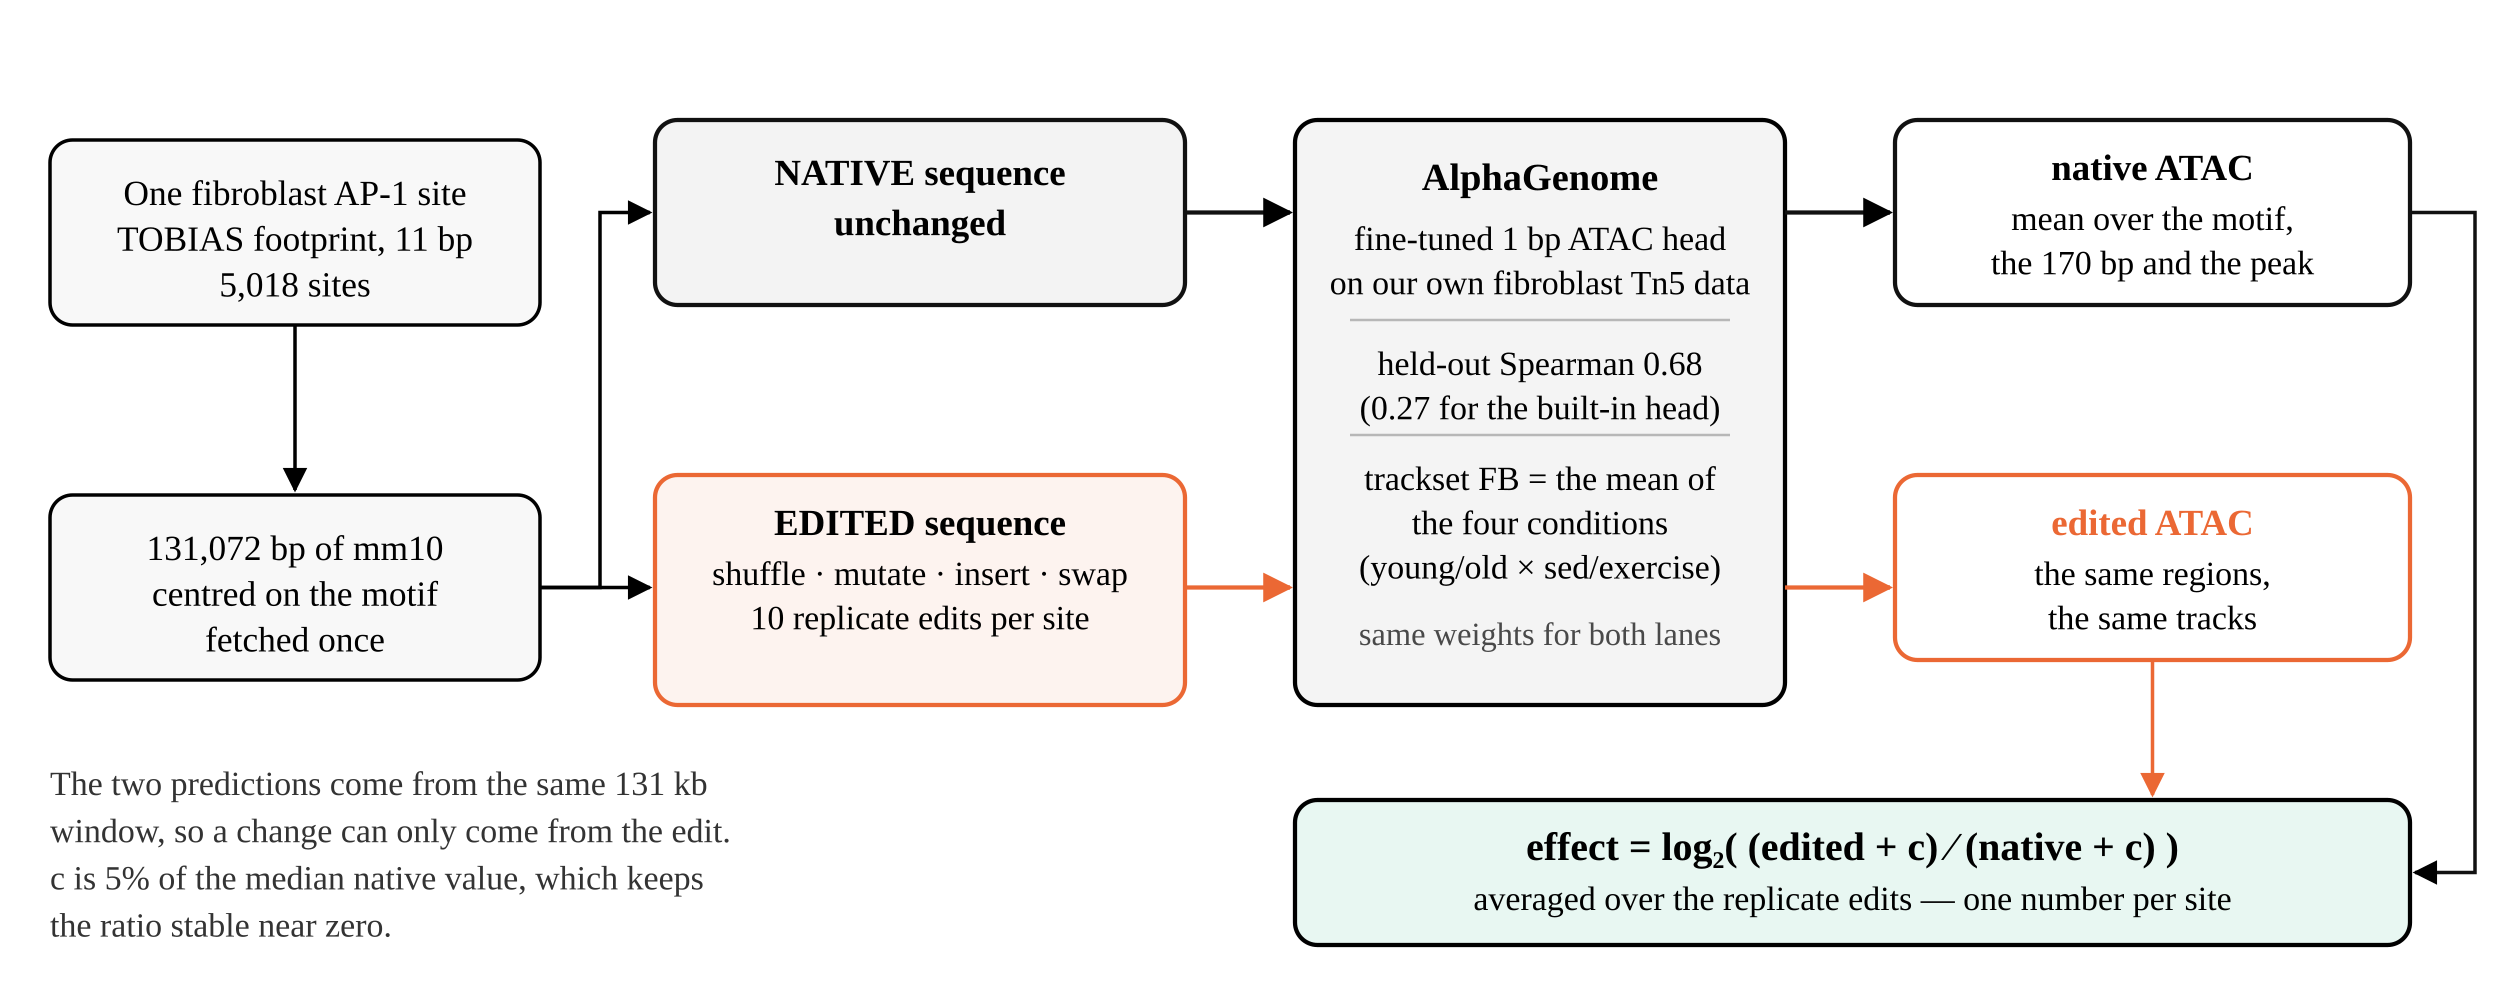
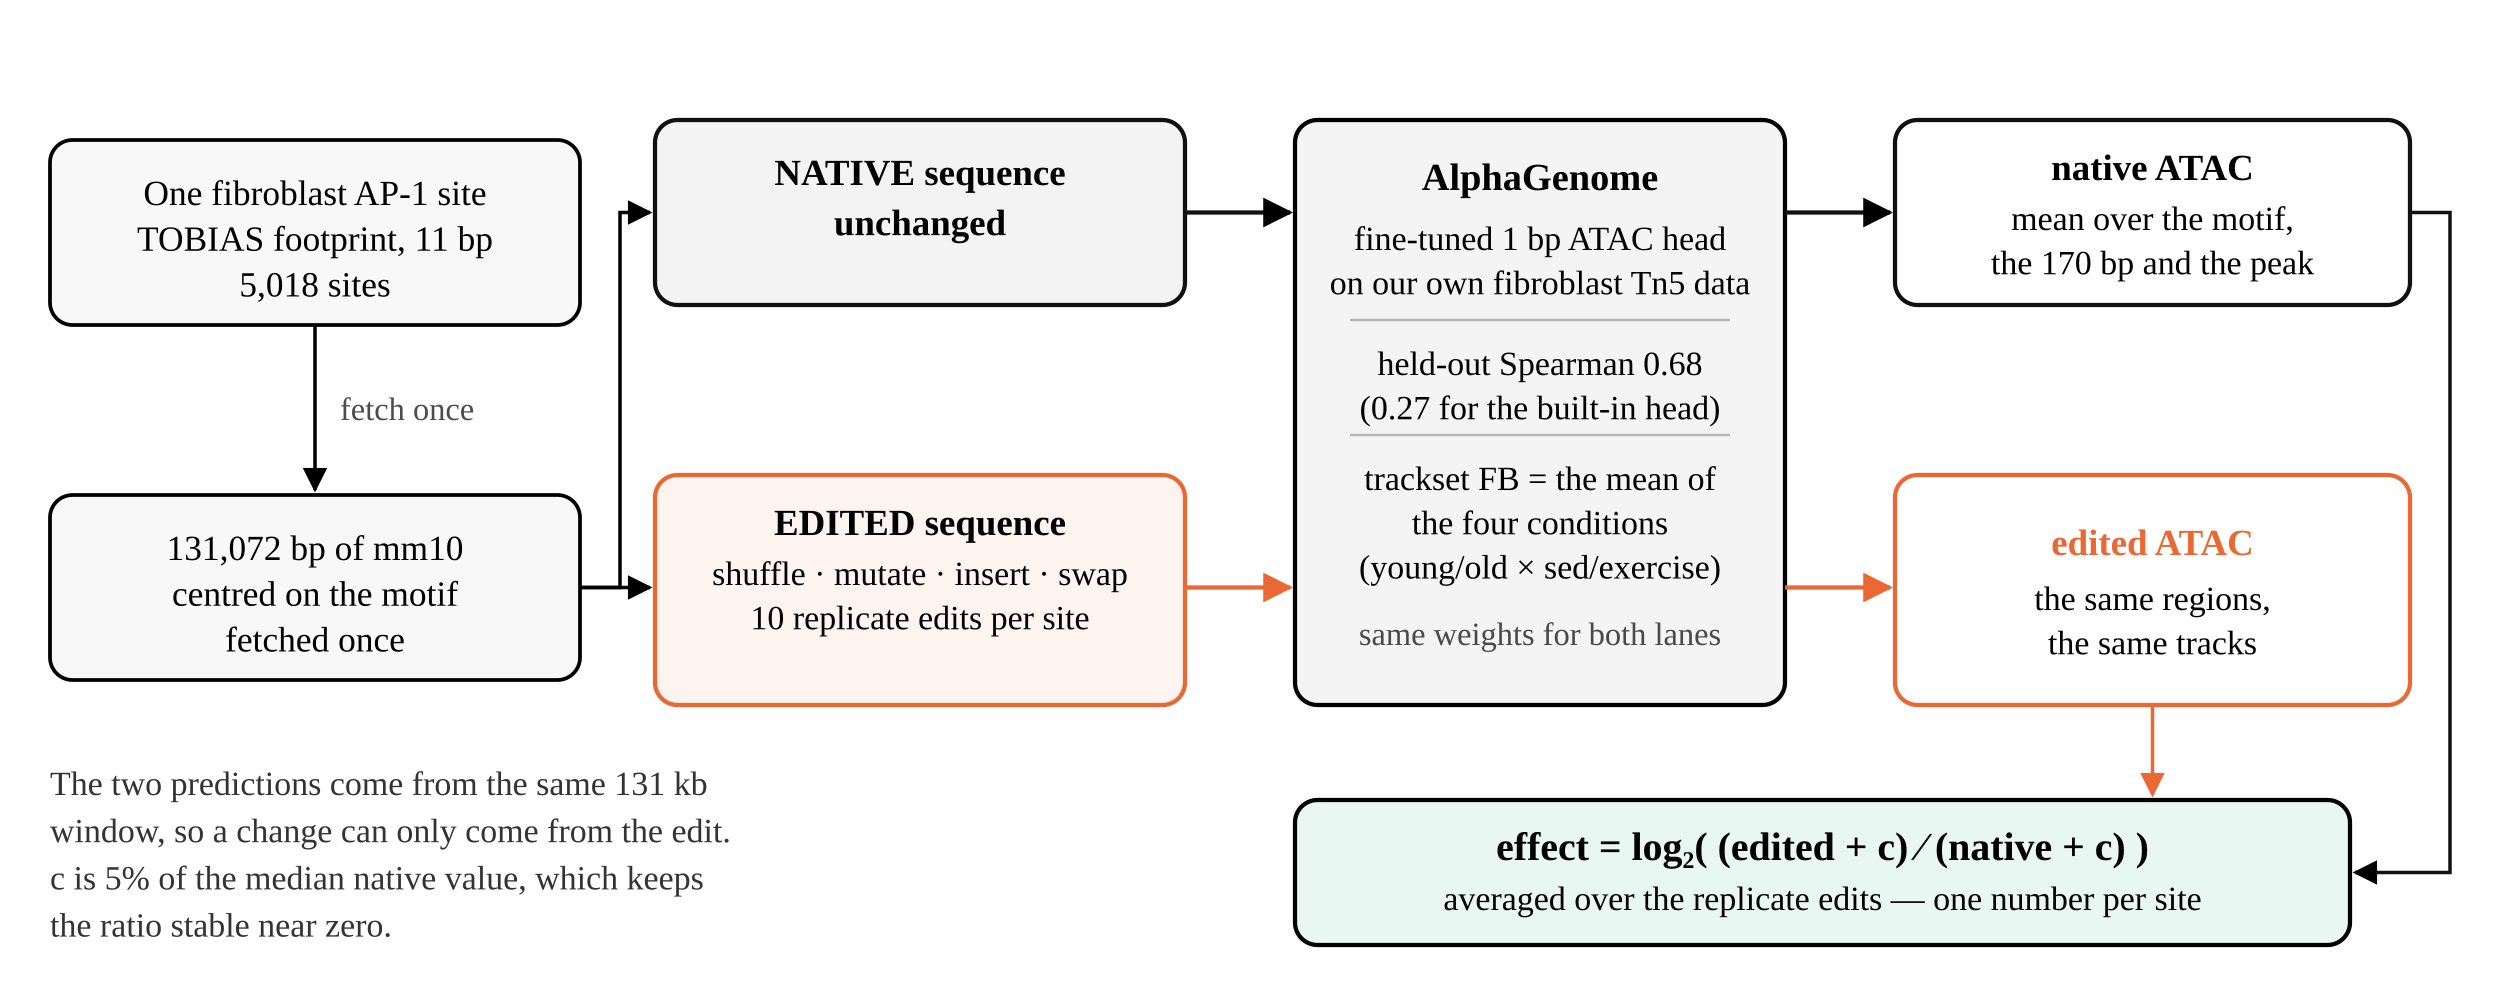
<svg xmlns="http://www.w3.org/2000/svg" viewBox="0 0 1000 398" width="1000" height="398" role="img" aria-label="How an effect is measured">
  <defs>
    <marker id="p1" viewBox="0 0 10 10" refX="9" refY="5" markerWidth="7" markerHeight="7" orient="auto-start-reverse">
      <path d="M0,0 L10,5 L0,10 z" fill="currentColor" />
    </marker>
    <marker id="p1e" viewBox="0 0 10 10" refX="9" refY="5" markerWidth="7" markerHeight="7" orient="auto-start-reverse">
      <path d="M0,0 L10,5 L0,10 z" fill="#EB6834" />
    </marker>
    <marker id="p1c" viewBox="0 0 10 10" refX="9" refY="5" markerWidth="7" markerHeight="7" orient="auto-start-reverse">
      <path d="M0,0 L10,5 L0,10 z" fill="#1BAF7A" />
    </marker>
    <marker id="p1g" viewBox="0 0 10 10" refX="9" refY="5" markerWidth="7" markerHeight="7" orient="auto-start-reverse">
      <path d="M0,0 L10,5 L0,10 z" fill="#D9A32B" />
    </marker>
  </defs>
-   <rect x="20" y="56" width="196" height="74" rx="9" fill="currentColor" fill-opacity="0.03" stroke="currentColor" stroke-opacity="1.0" stroke-width="1.4" />
-   <text x="118" y="82.0" font-size="14.16" text-anchor="middle" font-weight="normal" fill="currentColor" fill-opacity="1.0" font-family="inherit">One fibroblast AP-1 site</text>
-   <text x="118" y="100.29" font-size="14.16" text-anchor="middle" font-weight="normal" fill="currentColor" fill-opacity="1.0" font-family="inherit">TOBIAS footprint, 11 bp</text>
-   <text x="118" y="118.58" font-size="14.16" text-anchor="middle" font-weight="normal" fill="currentColor" fill-opacity="1.0" font-family="inherit">5,018 sites</text>
-   <rect x="20" y="198" width="196" height="74" rx="9" fill="currentColor" fill-opacity="0.03" stroke="currentColor" stroke-opacity="1.0" stroke-width="1.4" />
-   <text x="118" y="224.0" font-size="14.16" text-anchor="middle" font-weight="normal" fill="currentColor" fill-opacity="1.0" font-family="inherit">131,072 bp of mm10</text>
-   <text x="118" y="242.29" font-size="14.16" text-anchor="middle" font-weight="normal" fill="currentColor" fill-opacity="1.0" font-family="inherit">centred on the motif</text>
-   <text x="118" y="260.58" font-size="14.16" text-anchor="middle" font-weight="normal" fill="currentColor" fill-opacity="1.0" font-family="inherit">fetched once</text>
-   <line x1="118" y1="130" x2="118" y2="196" stroke="currentColor" stroke-opacity="1.0" stroke-width="1.4" marker-end="url(#p1)" />
+   <rect x="20" y="56" width="212" height="74" rx="9" fill="currentColor" fill-opacity="0.03" stroke="currentColor" stroke-opacity="1.0" stroke-width="1.5" />
+   <text x="126" y="82.0" font-size="14.16" text-anchor="middle" font-weight="normal" fill="currentColor" fill-opacity="1.0" font-family="inherit">One fibroblast AP-1 site</text>
+   <text x="126" y="100.29" font-size="14.16" text-anchor="middle" font-weight="normal" fill="currentColor" fill-opacity="1.0" font-family="inherit">TOBIAS footprint, 11 bp</text>
+   <text x="126" y="118.58" font-size="14.16" text-anchor="middle" font-weight="normal" fill="currentColor" fill-opacity="1.0" font-family="inherit">5,018 sites</text>
+   <rect x="20" y="198" width="212" height="74" rx="9" fill="currentColor" fill-opacity="0.03" stroke="currentColor" stroke-opacity="1.0" stroke-width="1.5" />
+   <text x="126" y="224.0" font-size="14.16" text-anchor="middle" font-weight="normal" fill="currentColor" fill-opacity="1.0" font-family="inherit">131,072 bp of mm10</text>
+   <text x="126" y="242.29" font-size="14.16" text-anchor="middle" font-weight="normal" fill="currentColor" fill-opacity="1.0" font-family="inherit">centred on the motif</text>
+   <text x="126" y="260.58" font-size="14.16" text-anchor="middle" font-weight="normal" fill="currentColor" fill-opacity="1.0" font-family="inherit">fetched once</text>
+   <line x1="126" y1="130" x2="126" y2="196" stroke="currentColor" stroke-opacity="1.0" stroke-width="1.4" marker-end="url(#p1)" />
+   <text x="136" y="168" font-size="12.98" text-anchor="start" font-weight="normal" fill="currentColor" fill-opacity="0.7" font-family="inherit">fetch once</text>
  <rect x="262" y="48" width="212" height="74" rx="9" fill="#111111" fill-opacity="0.05" stroke="#111111" stroke-opacity="1.0" stroke-width="1.7" />
  <text x="368" y="74.0" font-size="14.75" text-anchor="middle" font-weight="bold" fill="currentColor" fill-opacity="1.0" font-family="inherit">NATIVE sequence</text>
  <text x="368" y="94.06" font-size="14.75" text-anchor="middle" font-weight="bold" fill="currentColor" fill-opacity="1.0" font-family="inherit">unchanged</text>
  <rect x="262" y="190" width="212" height="92" rx="9" fill="#EB6834" fill-opacity="0.08" stroke="#EB6834" stroke-opacity="1.0" stroke-width="1.7" />
  <text x="368" y="214.0" font-size="14.75" text-anchor="middle" font-weight="bold" fill="currentColor" fill-opacity="1.0" font-family="inherit">EDITED sequence</text>
  <text x="368" y="234.0" font-size="13.57" text-anchor="middle" font-weight="normal" fill="currentColor" fill-opacity="1.0" font-family="inherit">shuffle · mutate · insert · swap</text>
  <text x="368" y="251.7" font-size="13.57" text-anchor="middle" font-weight="normal" fill="currentColor" fill-opacity="1.0" font-family="inherit">10 replicate edits per site</text>
-   <polyline points="216,235 240,235 240,85 260,85" fill="none" fill-opacity="0.0" stroke="currentColor" stroke-width="1.4" marker-end="url(#p1)" />
-   <polyline points="216,235 260,235" fill="none" fill-opacity="0.0" stroke="currentColor" stroke-width="1.4" marker-end="url(#p1)" />
+   <polyline points="232,235 248,235 248,85 260,85" fill="none" fill-opacity="0.0" stroke="currentColor" stroke-width="1.4" marker-end="url(#p1)" />
+   <polyline points="232,235 260,235" fill="none" fill-opacity="0.0" stroke="currentColor" stroke-width="1.4" marker-end="url(#p1)" />
  <rect x="518" y="48" width="196" height="234" rx="9" fill="currentColor" fill-opacity="0.045" stroke="currentColor" stroke-opacity="1.0" stroke-width="1.7" />
  <text x="616" y="76.0" font-size="15.34" text-anchor="middle" font-weight="bold" fill="currentColor" fill-opacity="1.0" font-family="inherit">AlphaGenome</text>
  <text x="616" y="100.0" font-size="13.57" text-anchor="middle" font-weight="normal" fill="currentColor" fill-opacity="1.0" font-family="inherit">fine-tuned 1 bp ATAC head</text>
  <text x="616" y="117.7" font-size="13.57" text-anchor="middle" font-weight="normal" fill="currentColor" fill-opacity="1.0" font-family="inherit">on our own fibroblast Tn5 data</text>
  <line x1="540" y1="128" x2="692" y2="128" stroke="currentColor" stroke-opacity="0.25" stroke-width="1" />
  <text x="616" y="150.0" font-size="13.57" text-anchor="middle" font-weight="normal" fill="currentColor" fill-opacity="1.0" font-family="inherit">held-out Spearman 0.68</text>
  <text x="616" y="167.7" font-size="13.57" text-anchor="middle" font-weight="normal" fill="currentColor" fill-opacity="1.0" font-family="inherit">(0.27 for the built-in head)</text>
  <line x1="540" y1="174" x2="692" y2="174" stroke="currentColor" stroke-opacity="0.25" stroke-width="1" />
  <text x="616" y="196.0" font-size="13.57" text-anchor="middle" font-weight="normal" fill="currentColor" fill-opacity="1.0" font-family="inherit">trackset FB = the mean of</text>
  <text x="616" y="213.7" font-size="13.57" text-anchor="middle" font-weight="normal" fill="currentColor" fill-opacity="1.0" font-family="inherit">the four conditions</text>
  <text x="616" y="231.4" font-size="13.57" text-anchor="middle" font-weight="normal" fill="currentColor" fill-opacity="1.0" font-family="inherit">(young/old × sed/exercise)</text>
  <text x="616" y="258.0" font-size="12.98" text-anchor="middle" font-weight="normal" fill="currentColor" fill-opacity="0.7" font-family="inherit">same weights for both lanes</text>
  <line x1="474" y1="85" x2="516" y2="85" stroke="#111111" stroke-opacity="1.0" stroke-width="1.7" marker-end="url(#p1)" />
  <line x1="474" y1="235" x2="516" y2="235" stroke="#EB6834" stroke-opacity="1.0" stroke-width="1.7" marker-end="url(#p1e)" />
  <rect x="758" y="48" width="206" height="74" rx="9" fill="none" fill-opacity="0" stroke="#111111" stroke-opacity="1.0" stroke-width="1.7" />
  <text x="861" y="72.0" font-size="14.75" text-anchor="middle" font-weight="bold" fill="currentColor" fill-opacity="1.0" font-family="inherit">native ATAC</text>
  <text x="861" y="92.0" font-size="13.57" text-anchor="middle" font-weight="normal" fill="currentColor" fill-opacity="1.0" font-family="inherit">mean over the motif,</text>
  <text x="861" y="109.7" font-size="13.57" text-anchor="middle" font-weight="normal" fill="currentColor" fill-opacity="1.0" font-family="inherit">the 170 bp and the peak</text>
-   <rect x="758" y="190" width="206" height="74" rx="9" fill="none" fill-opacity="0" stroke="#EB6834" stroke-opacity="1.0" stroke-width="1.7" />
-   <text x="861" y="214.0" font-size="14.75" text-anchor="middle" font-weight="bold" fill="#EB6834" fill-opacity="1.0" font-family="inherit">edited ATAC</text>
-   <text x="861" y="234.0" font-size="13.57" text-anchor="middle" font-weight="normal" fill="currentColor" fill-opacity="1.0" font-family="inherit">the same regions,</text>
-   <text x="861" y="251.7" font-size="13.57" text-anchor="middle" font-weight="normal" fill="currentColor" fill-opacity="1.0" font-family="inherit">the same tracks</text>
+   <rect x="758" y="190" width="206" height="92" rx="9" fill="none" fill-opacity="0" stroke="#EB6834" stroke-opacity="1.0" stroke-width="1.7" />
+   <text x="861" y="222.0" font-size="14.75" text-anchor="middle" font-weight="bold" fill="#EB6834" fill-opacity="1.0" font-family="inherit">edited ATAC</text>
+   <text x="861" y="244.0" font-size="13.57" text-anchor="middle" font-weight="normal" fill="currentColor" fill-opacity="1.0" font-family="inherit">the same regions,</text>
+   <text x="861" y="261.7" font-size="13.57" text-anchor="middle" font-weight="normal" fill="currentColor" fill-opacity="1.0" font-family="inherit">the same tracks</text>
  <line x1="714" y1="85" x2="756" y2="85" stroke="#111111" stroke-opacity="1.0" stroke-width="1.7" marker-end="url(#p1)" />
  <line x1="714" y1="235" x2="756" y2="235" stroke="#EB6834" stroke-opacity="1.0" stroke-width="1.7" marker-end="url(#p1e)" />
-   <rect x="518" y="320" width="446" height="58" rx="9" fill="#1BAF7A" fill-opacity="0.1" stroke="currentColor" stroke-opacity="1.0" stroke-width="1.7" />
-   <text x="741" y="344.0" font-size="15.93" text-anchor="middle" font-weight="bold" fill="currentColor" fill-opacity="1.0" font-family="inherit">effect = log₂( (edited + c) ⁄ (native + c) )</text>
-   <text x="741" y="364.0" font-size="13.57" text-anchor="middle" font-weight="normal" fill="currentColor" fill-opacity="1.0" font-family="inherit">averaged over the replicate edits — one number per site</text>
-   <polyline points="964,85 990,85 990,349 966,349" fill="none" fill-opacity="0.0" stroke="#111111" stroke-width="1.4" marker-end="url(#p1)" />
-   <polyline points="861,264 861,318" fill="none" fill-opacity="0.0" stroke="#EB6834" stroke-width="1.4" marker-end="url(#p1e)" />
+   <rect x="518" y="320" width="422" height="58" rx="9" fill="#1BAF7A" fill-opacity="0.1" stroke="currentColor" stroke-opacity="1.0" stroke-width="1.7" />
+   <text x="729" y="344.0" font-size="15.93" text-anchor="middle" font-weight="bold" fill="currentColor" fill-opacity="1.0" font-family="inherit">effect = log₂( (edited + c) ⁄ (native + c) )</text>
+   <text x="729" y="364.0" font-size="13.57" text-anchor="middle" font-weight="normal" fill="currentColor" fill-opacity="1.0" font-family="inherit">averaged over the replicate edits — one number per site</text>
+   <polyline points="964,85 980,85 980,349 942,349" fill="none" fill-opacity="0.0" stroke="#111111" stroke-width="1.4" marker-end="url(#p1)" />
+   <polyline points="861,282 861,318" fill="none" fill-opacity="0.0" stroke="#EB6834" stroke-width="1.4" marker-end="url(#p1e)" />
  <text x="20" y="318.0" font-size="13.57" text-anchor="start" font-weight="normal" fill="currentColor" fill-opacity="0.8" font-family="inherit">The two predictions come from the same 131 kb</text>
  <text x="20" y="336.88" font-size="13.57" text-anchor="start" font-weight="normal" fill="currentColor" fill-opacity="0.8" font-family="inherit">window, so a change can only come from the edit.</text>
  <text x="20" y="355.76" font-size="13.57" text-anchor="start" font-weight="normal" fill="currentColor" fill-opacity="0.8" font-family="inherit">c is 5% of the median native value, which keeps</text>
  <text x="20" y="374.64" font-size="13.57" text-anchor="start" font-weight="normal" fill="currentColor" fill-opacity="0.8" font-family="inherit">the ratio stable near zero.</text>
</svg>
